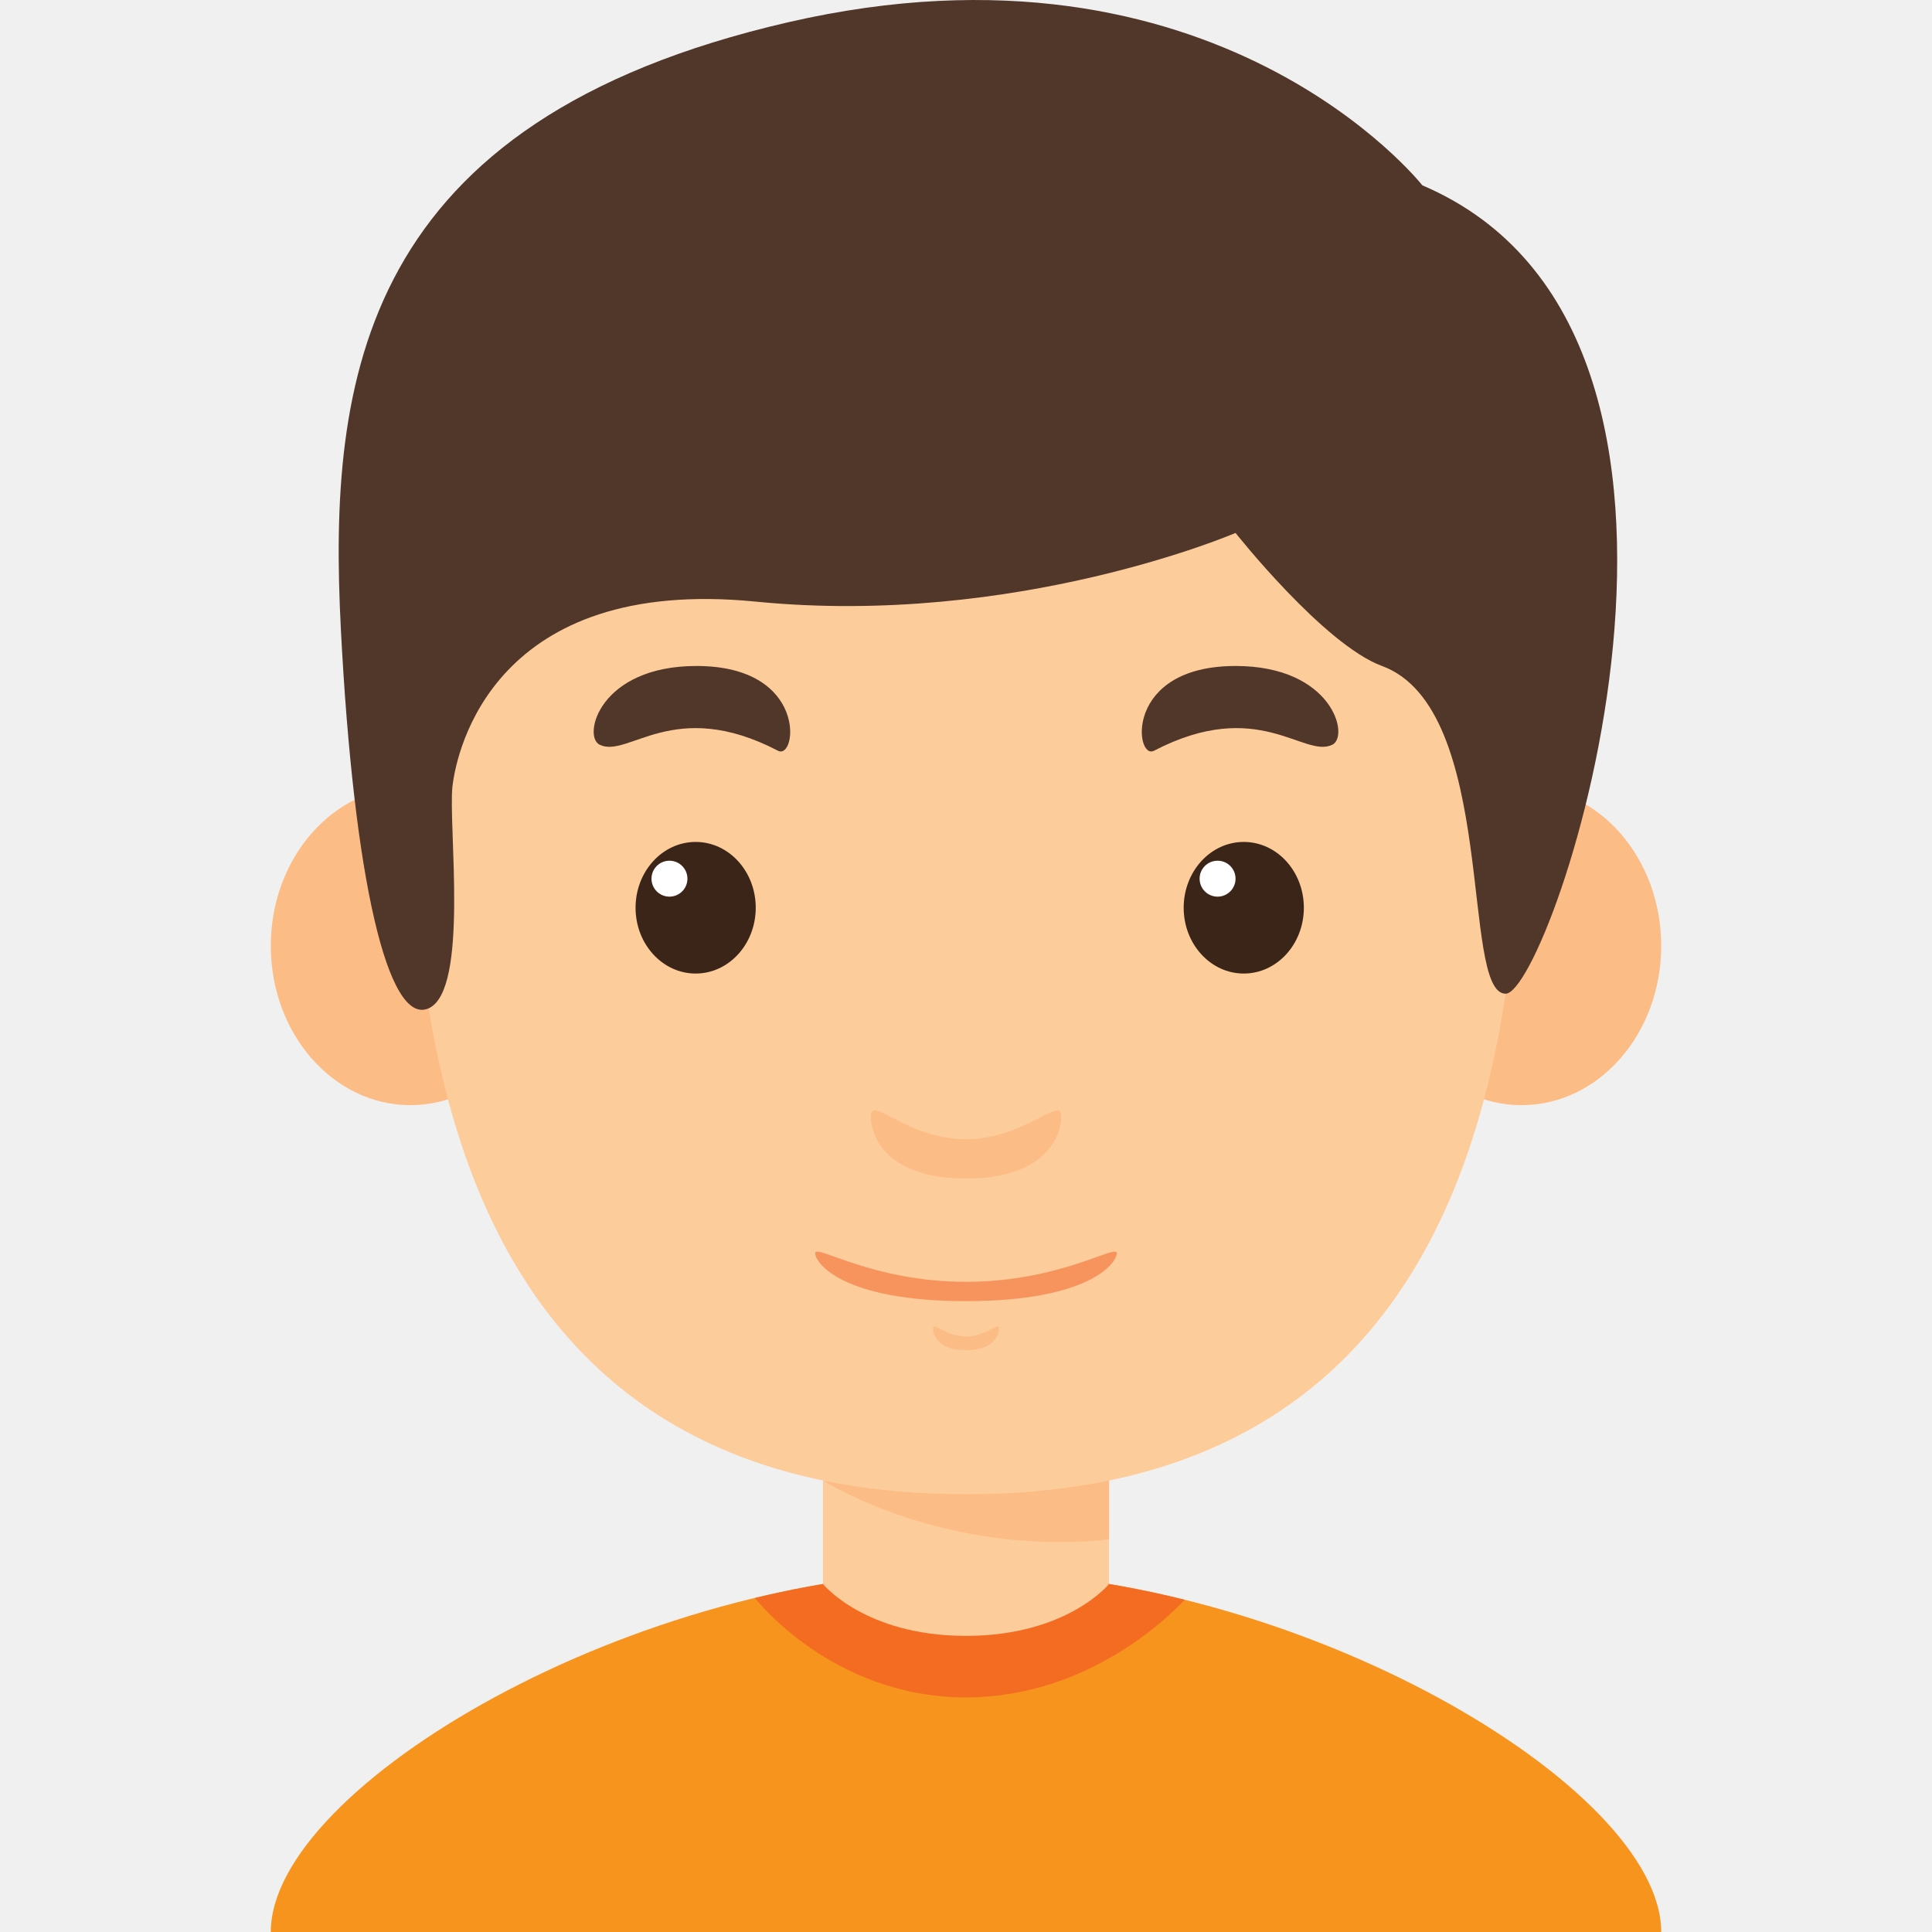
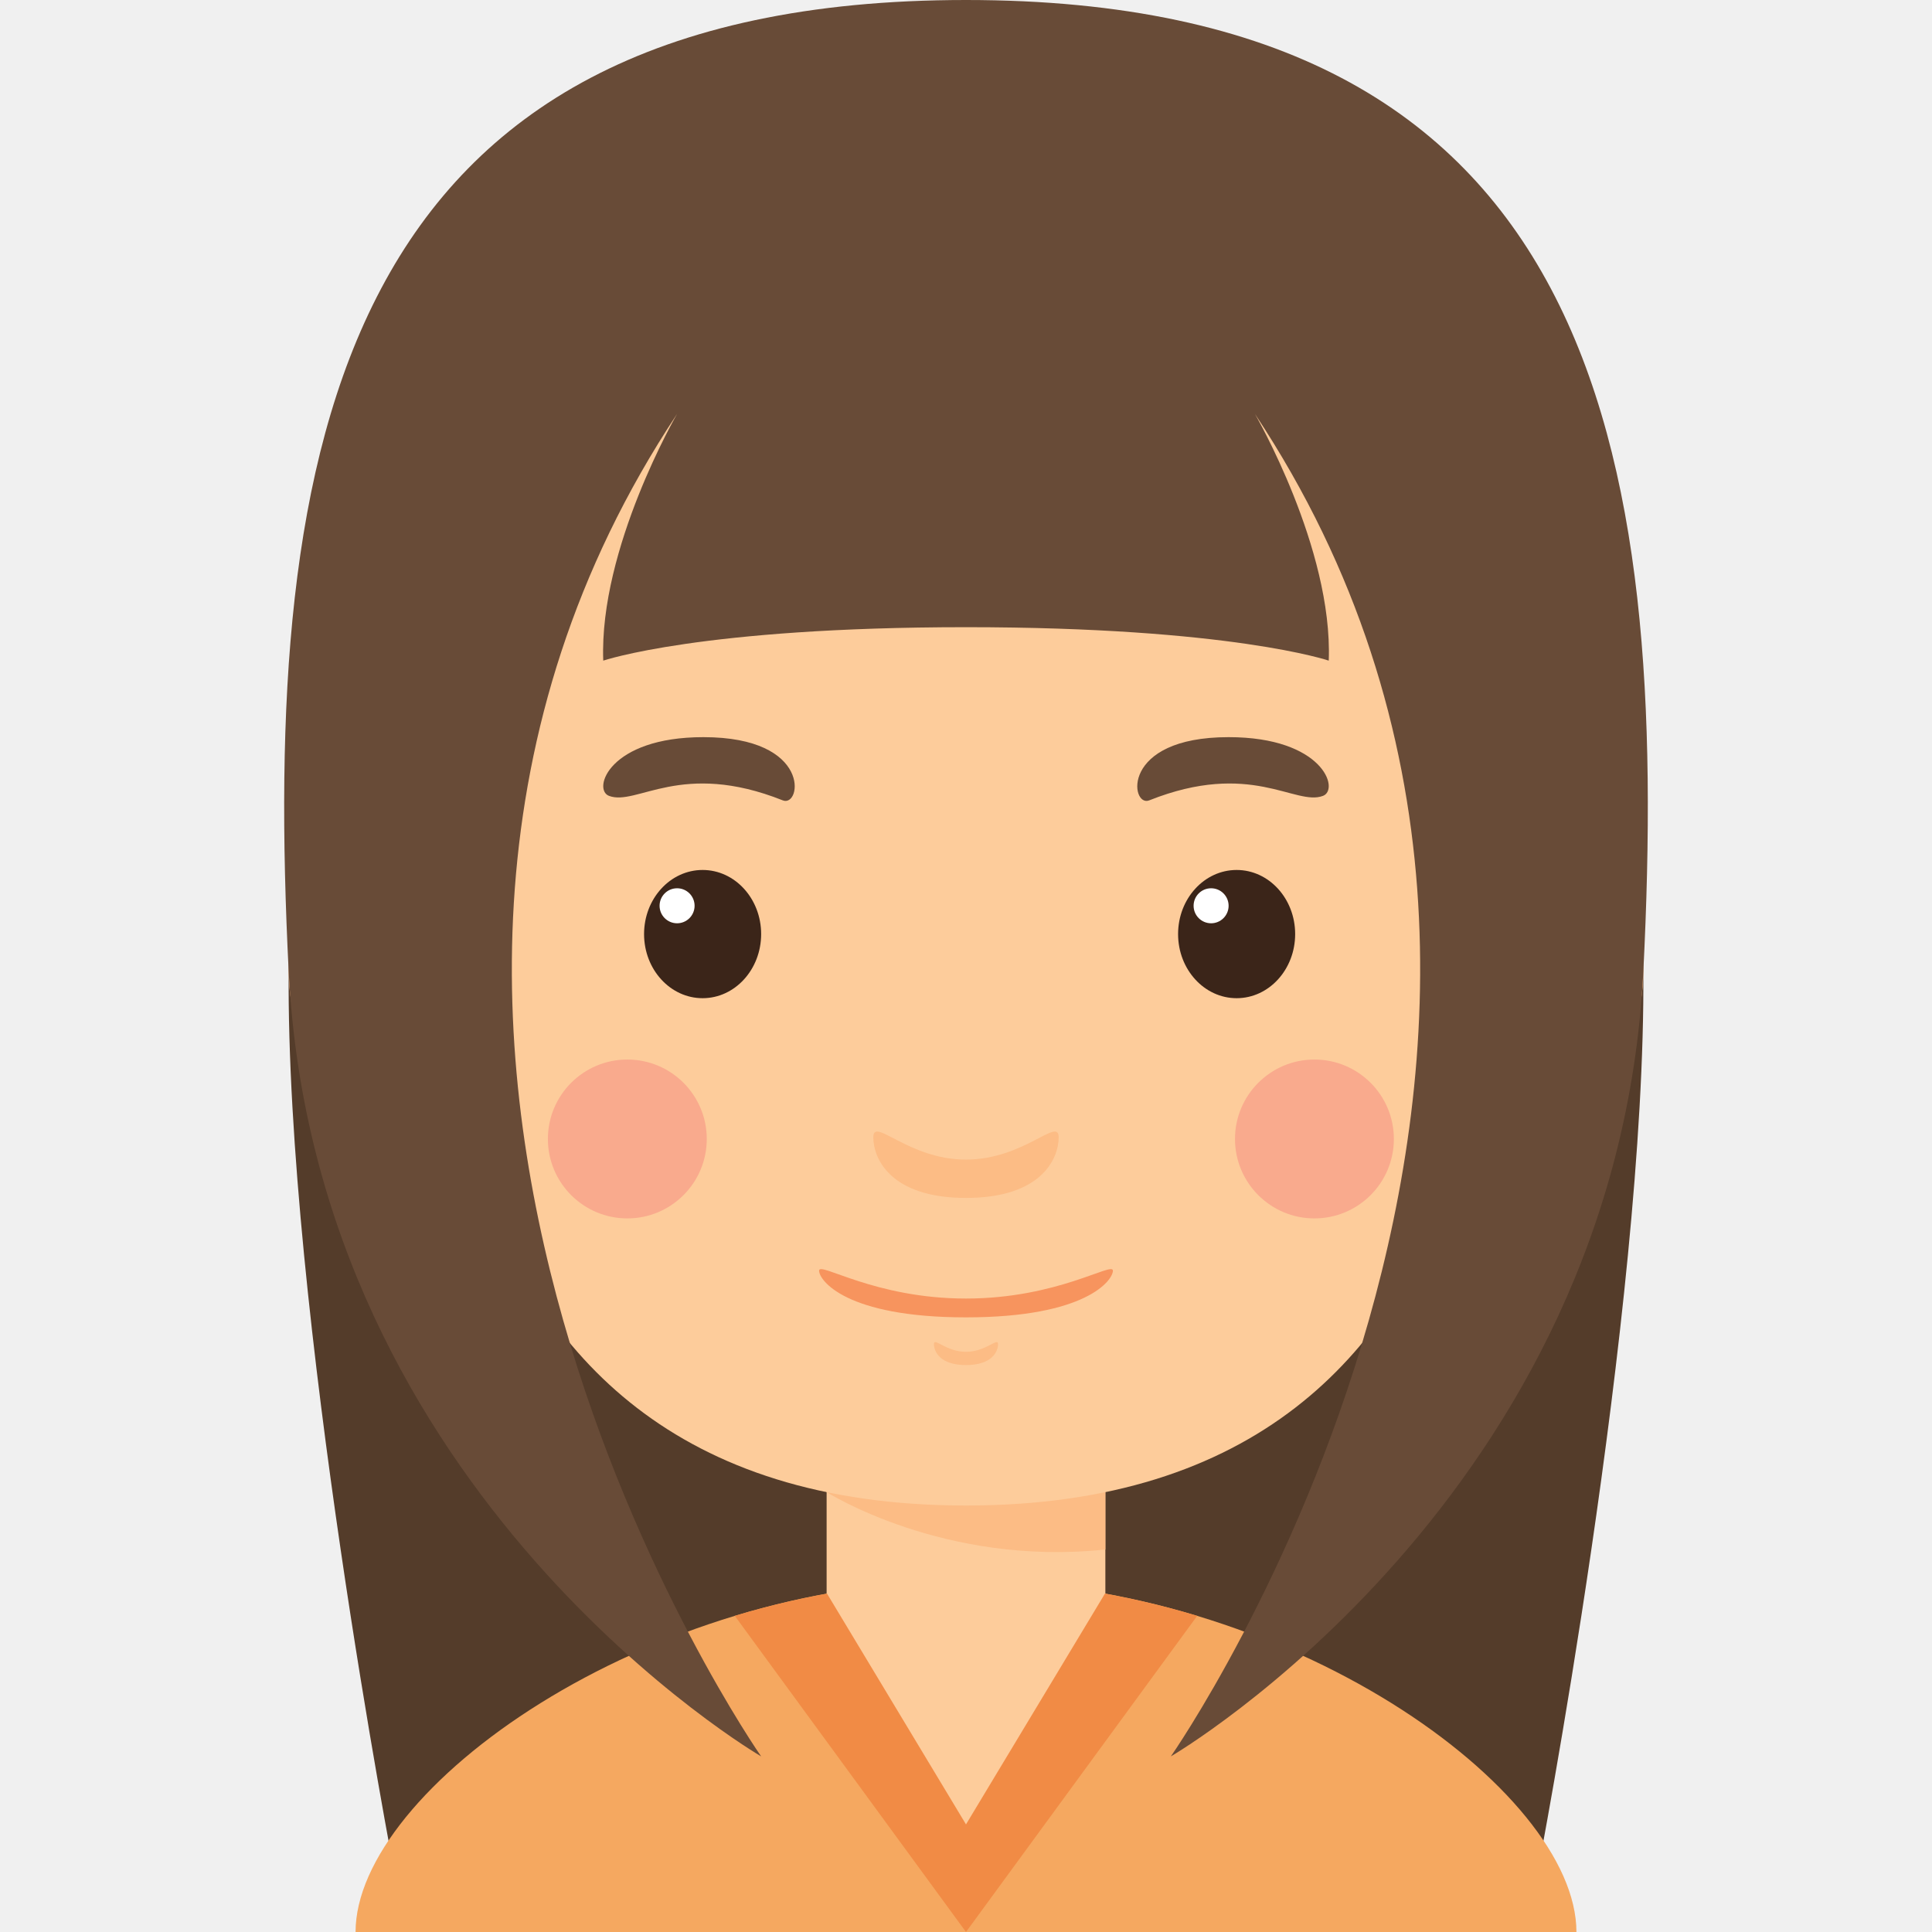
- <svg xmlns="http://www.w3.org/2000/svg" version="1.1" id="Capa_1" x="0px" y="0px" viewBox="0 0 198.496 198.496" style="enable-background:new 0 0 198.496 198.496;" xml:space="preserve">
+ <svg xmlns="http://www.w3.org/2000/svg" version="1.1" id="Capa_1" x="0px" y="0px" viewBox="0 0 203.736 203.736" style="enable-background:new 0 0 203.736 203.736;" xml:space="preserve">
  <g>
+     <path style="fill:#543C2A;" d="M101.867,66.139v131.395h60.26c0,0,11.449-59.365,11.168-95.113   C173.014,66.673,101.867,66.139,101.867,66.139z" />
+     <path style="fill:#543C2A;" d="M101.867,66.139v131.395H41.609c0,0-11.449-59.365-11.168-95.113   C30.721,66.673,101.867,66.139,101.867,66.139z" />
    <g>
-       <rect x="84.55" y="148.231" style="fill:#FDCC9B;" width="29.395" height="32.922" />
-       <path style="fill:#FCBC85;" d="M84.551,152.108c0,0,12.365,7.874,29.395,6.05v-9.928H84.551V152.108z" />
-       <ellipse style="fill:#FCBC85;" cx="42.164" cy="97.181" rx="14.343" ry="16.364" />
-       <ellipse style="fill:#FCBC85;" cx="156.332" cy="97.181" rx="14.343" ry="16.364" />
-       <path style="fill:#FDCC9B;" d="M156.274,65.925c0-24.103-17.637-41.741-57.026-41.741c-39.389,0-57.026,17.637-57.026,41.741    c0,24.104-4.115,87.597,57.026,87.597C160.389,153.522,156.274,90.029,156.274,65.925z" />
      <g>
+         <rect x="87.17" y="153.47" style="fill:#FDCC9B;" width="29.395" height="32.923" />
+         <path style="fill:#FCBC85;" d="M87.17,157.348c0,0,12.365,7.874,29.395,6.051v-9.929H87.17V157.348z" />
+         <ellipse style="fill:#FCBC85;" cx="44.784" cy="102.42" rx="14.343" ry="16.364" />
+         <ellipse style="fill:#FCBC85;" cx="158.952" cy="102.42" rx="14.343" ry="16.364" />
+         <path style="fill:#FDCC9B;" d="M158.894,71.165c0-24.104-17.637-41.741-57.026-41.741c-39.389,0-57.025,17.637-57.025,41.741     c0,24.104-4.115,87.597,57.025,87.597C163.009,158.762,158.894,95.269,158.894,71.165z" />
        <g>
-           <ellipse style="fill:#3B2519;" cx="71.472" cy="93.262" rx="6.173" ry="6.761" />
-           <circle style="fill:#FFFFFF;" cx="68.781" cy="90.277" r="1.846" />
+           <g>
+             <ellipse style="fill:#3B2519;" cx="74.092" cy="98.502" rx="6.173" ry="6.761" />
+             <circle style="fill:#FFFFFF;" cx="71.401" cy="95.517" r="1.846" />
+           </g>
+           <path style="fill:#684B37;" d="M64.217,83.925c2.919,1.117,7.605-3.798,18.335,0.478c1.956,0.78,3.123-6.668-8.378-6.668      C64.217,77.735,62.453,83.25,64.217,83.925z" />
+           <g>
+             <ellipse style="fill:#3B2519;" cx="130.406" cy="98.502" rx="6.173" ry="6.761" />
+             <circle style="fill:#FFFFFF;" cx="127.715" cy="95.517" r="1.846" />
+           </g>
+           <path style="fill:#684B37;" d="M139.519,83.925c-2.919,1.117-7.606-3.798-18.335,0.478c-1.956,0.78-3.123-6.668,8.377-6.668      C139.519,77.735,141.282,83.25,139.519,83.925z" />
        </g>
-         <path style="fill:#51362A;" d="M61.597,76.507c2.919,1.46,7.606-4.96,18.335,0.625c1.956,1.018,3.123-8.708-8.377-8.708     C61.597,68.424,59.833,75.626,61.597,76.507z" />
-         <g>
-           <ellipse style="fill:#3B2519;" cx="127.786" cy="93.262" rx="6.173" ry="6.761" />
-           <circle style="fill:#FFFFFF;" cx="125.095" cy="90.277" r="1.846" />
-         </g>
-         <path style="fill:#51362A;" d="M136.899,76.507c-2.919,1.46-7.606-4.96-18.335,0.625c-1.956,1.018-3.123-8.708,8.378-8.708     C136.899,68.424,138.662,75.626,136.899,76.507z" />
+         <path style="fill:#FCBC85;" d="M101.867,122.283c-6.099,0-9.773-4.557-9.773-2.352c0,2.204,1.764,6.394,9.773,6.394     c8.011,0,9.774-4.189,9.774-6.394C111.642,117.726,107.967,122.283,101.867,122.283z" />
+         <path style="fill:#FCBC85;" d="M101.867,142.553c-2.109,0-3.38-1.575-3.38-0.814c0,0.763,0.61,2.212,3.38,2.212     c2.771,0,3.381-1.449,3.381-2.212C105.248,140.978,103.978,142.553,101.867,142.553z" />
+         <path style="fill:#F7945E;" d="M101.867,136.936c-9.668,0-15.492-3.937-15.492-2.939s2.795,4.924,15.492,4.924     s15.493-3.927,15.493-4.924S111.535,136.936,101.867,136.936z" />
      </g>
-       <path style="fill:#FCBC85;" d="M99.248,117.043c-6.1,0-9.774-4.556-9.774-2.352c0,2.205,1.764,6.394,9.774,6.394    c8.01,0,9.774-4.189,9.774-6.394C109.022,112.486,105.347,117.043,99.248,117.043z" />
-       <path style="fill:#FCBC85;" d="M99.248,137.313c-2.11,0-3.381-1.576-3.381-0.813s0.61,2.211,3.381,2.211    c2.771,0,3.38-1.448,3.38-2.211S101.357,137.313,99.248,137.313z" />
-       <path style="fill:#F7945E;" d="M99.248,131.696c-9.668,0-15.493-3.937-15.493-2.939c0,0.998,2.796,4.924,15.493,4.924    c12.697,0,15.493-3.926,15.493-4.924C114.74,127.759,108.916,131.696,99.248,131.696z" />
+       <circle style="fill:#F9AA8D;" cx="66.154" cy="120.108" r="8.377" />
+       <circle style="fill:#F9AA8D;" cx="138.611" cy="120.108" r="8.377" />
    </g>
-     <path style="fill:#F7941E;" d="M99.248,161.458v37.038H27.821C27.821,183.504,65.444,161.458,99.248,161.458z" />
-     <path style="fill:#F7941E;" d="M99.248,161.458v37.038h71.427C170.675,183.504,133.052,161.458,99.248,161.458z" />
-     <path style="fill:#F36C21;" d="M99.248,161.458c-7.19,0-14.552,1.005-21.689,2.72c0.048,0.063,7.916,10.214,21.689,10.214   c12.754,0,21.233-8.693,22.462-10.03C114.332,162.531,106.698,161.458,99.248,161.458z" />
-     <path style="fill:#FDCC9B;" d="M84.55,162.74c0,0,4.299,5.332,14.697,5.332c10.398,0,14.698-5.332,14.698-5.332   S98.697,157.189,84.55,162.74z" />
-     <path style="fill:#51362A;" d="M146.132,19.041c0,0-21.164-26.896-65.152-16.755C36.993,12.426,33.697,38.882,35.02,64.621   c1.323,25.74,4.85,40.84,9.022,38.974c4.172-1.867,2.001-18.857,2.442-22.778c0.441-3.921,4.409-21.653,31.162-19.007   c26.752,2.646,49.296-7.055,49.296-7.055s9.075,11.471,15.047,13.669c11.934,4.391,8.02,33.67,12.696,33.67   S182.288,34.473,146.132,19.041z" />
+     <path style="fill:#F5A860;" d="M101.867,166.699v37.037H37.495C37.495,188.745,68.064,166.699,101.867,166.699z" />
+     <path style="fill:#F5A860;" d="M101.867,166.699v37.037h64.373C166.24,188.745,135.672,166.699,101.867,166.699z" />
+     <path style="fill:#F18B45;" d="M89.6,167.651c-0.189,0.027-0.379,0.065-0.569,0.094c-3.963,0.634-7.829,1.529-11.543,2.653   l24.38,33.338v-18.518L90.87,167.501C90.449,167.56,90.02,167.587,89.6,167.651z" />
+     <path style="fill:#F18B45;" d="M114.135,167.651c0.19,0.027,0.38,0.065,0.57,0.094c3.963,0.634,7.829,1.529,11.543,2.653   l-24.381,33.338v-18.518l10.998-17.716C113.286,167.56,113.716,167.587,114.135,167.651z" />
+     <path style="fill:#684B37;" d="M101.867,0C35.436,0,27.651,46.991,30.441,102.42c2.79,55.43,49.824,82.797,49.824,82.797   S27.56,109.79,71.401,43.651c0,0-8.232,14.157-7.786,26.015c0,0,10.328-3.527,38.253-3.527c27.926,0,38.253,3.527,38.253,3.527   c0.447-11.858-7.785-26.015-7.785-26.015c43.841,66.138-8.865,141.566-8.865,141.566s47.035-27.367,49.825-82.797   C176.085,46.991,168.3,0,101.867,0z" />
+     <path style="fill:#FDCC9B;" d="M87.17,167.981l14.697,24.408l14.697-24.409C116.565,167.98,101.317,162.428,87.17,167.981z" />
  </g>
  <g>
</g>
  <g>
</g>
  <g>
</g>
  <g>
</g>
  <g>
</g>
  <g>
</g>
  <g>
</g>
  <g>
</g>
  <g>
</g>
  <g>
</g>
  <g>
</g>
  <g>
</g>
  <g>
</g>
  <g>
</g>
  <g>
</g>
</svg>
